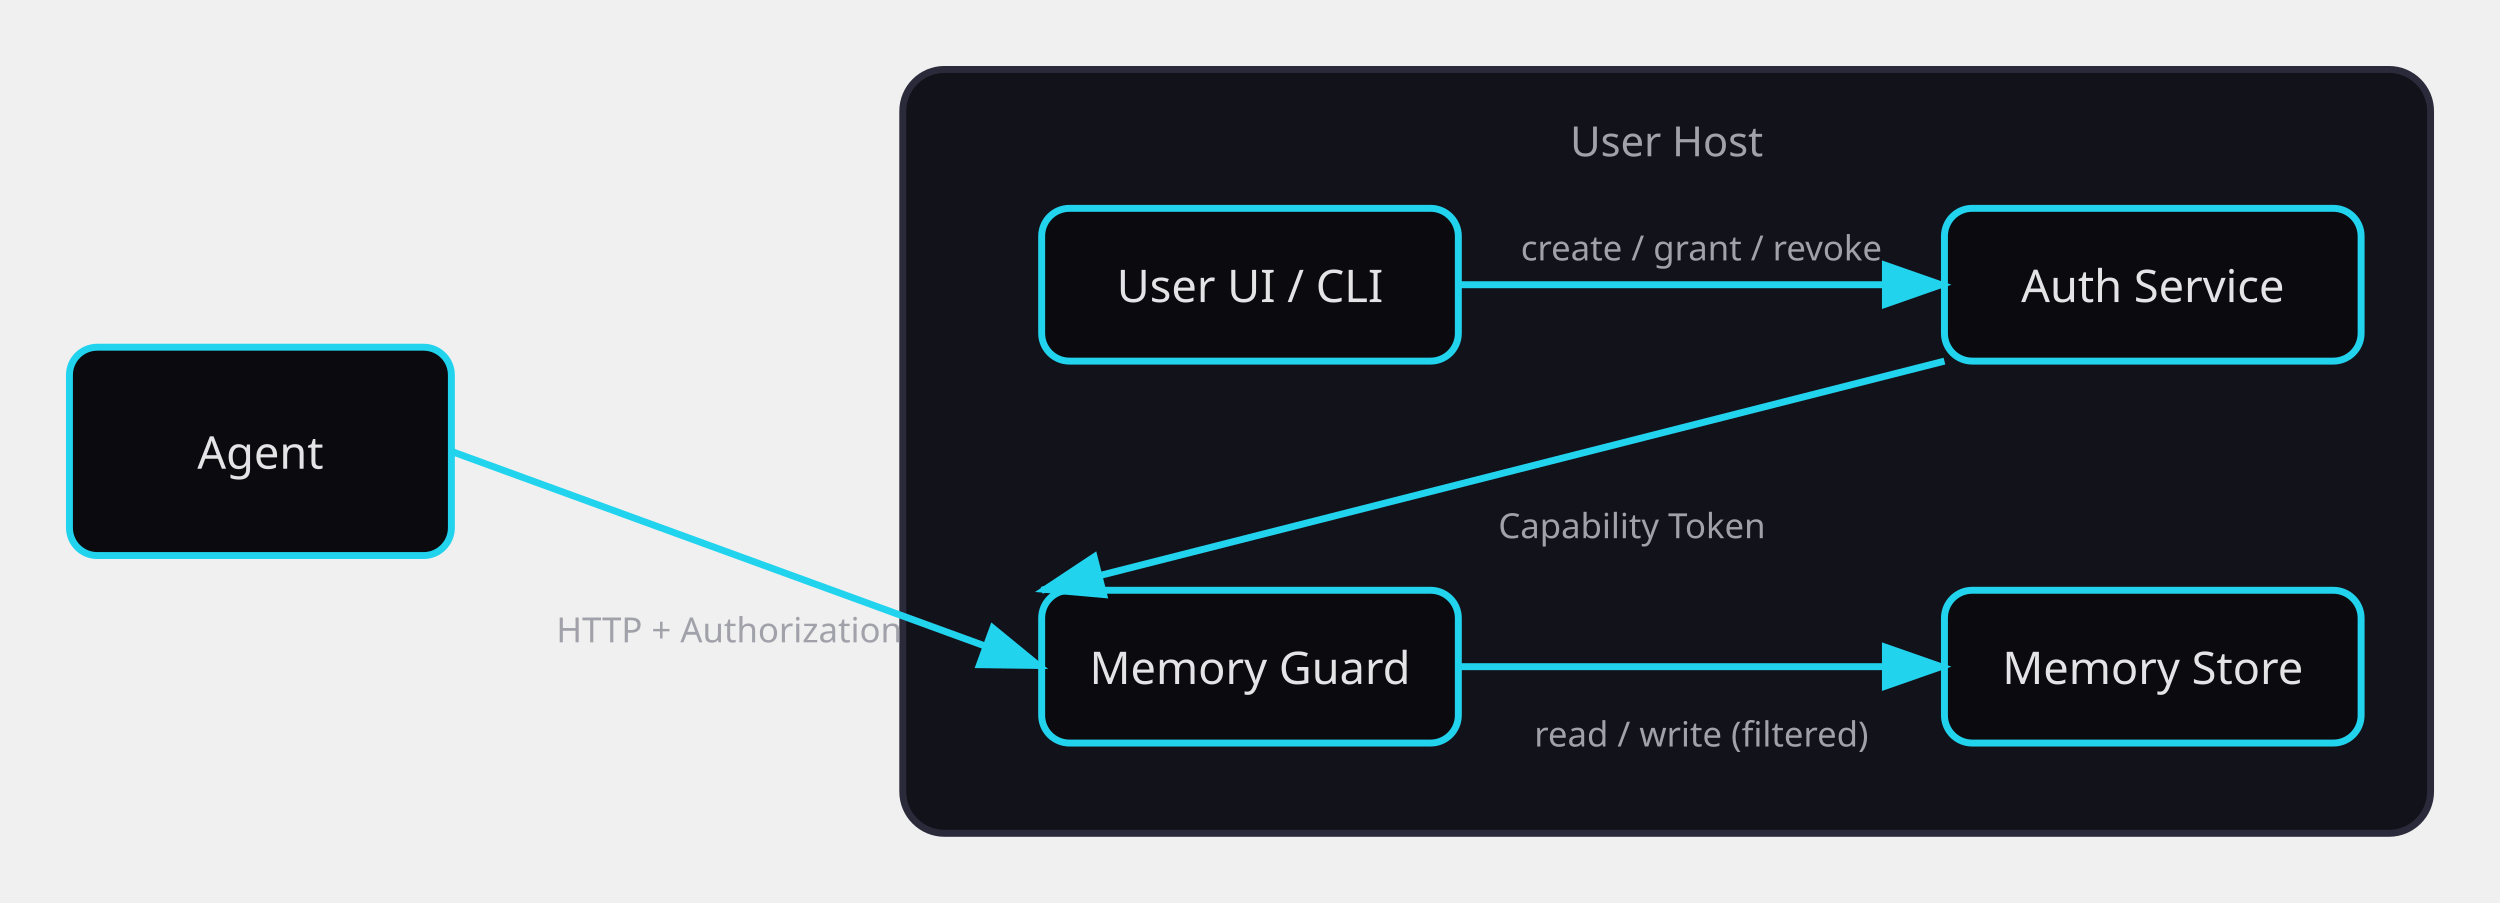
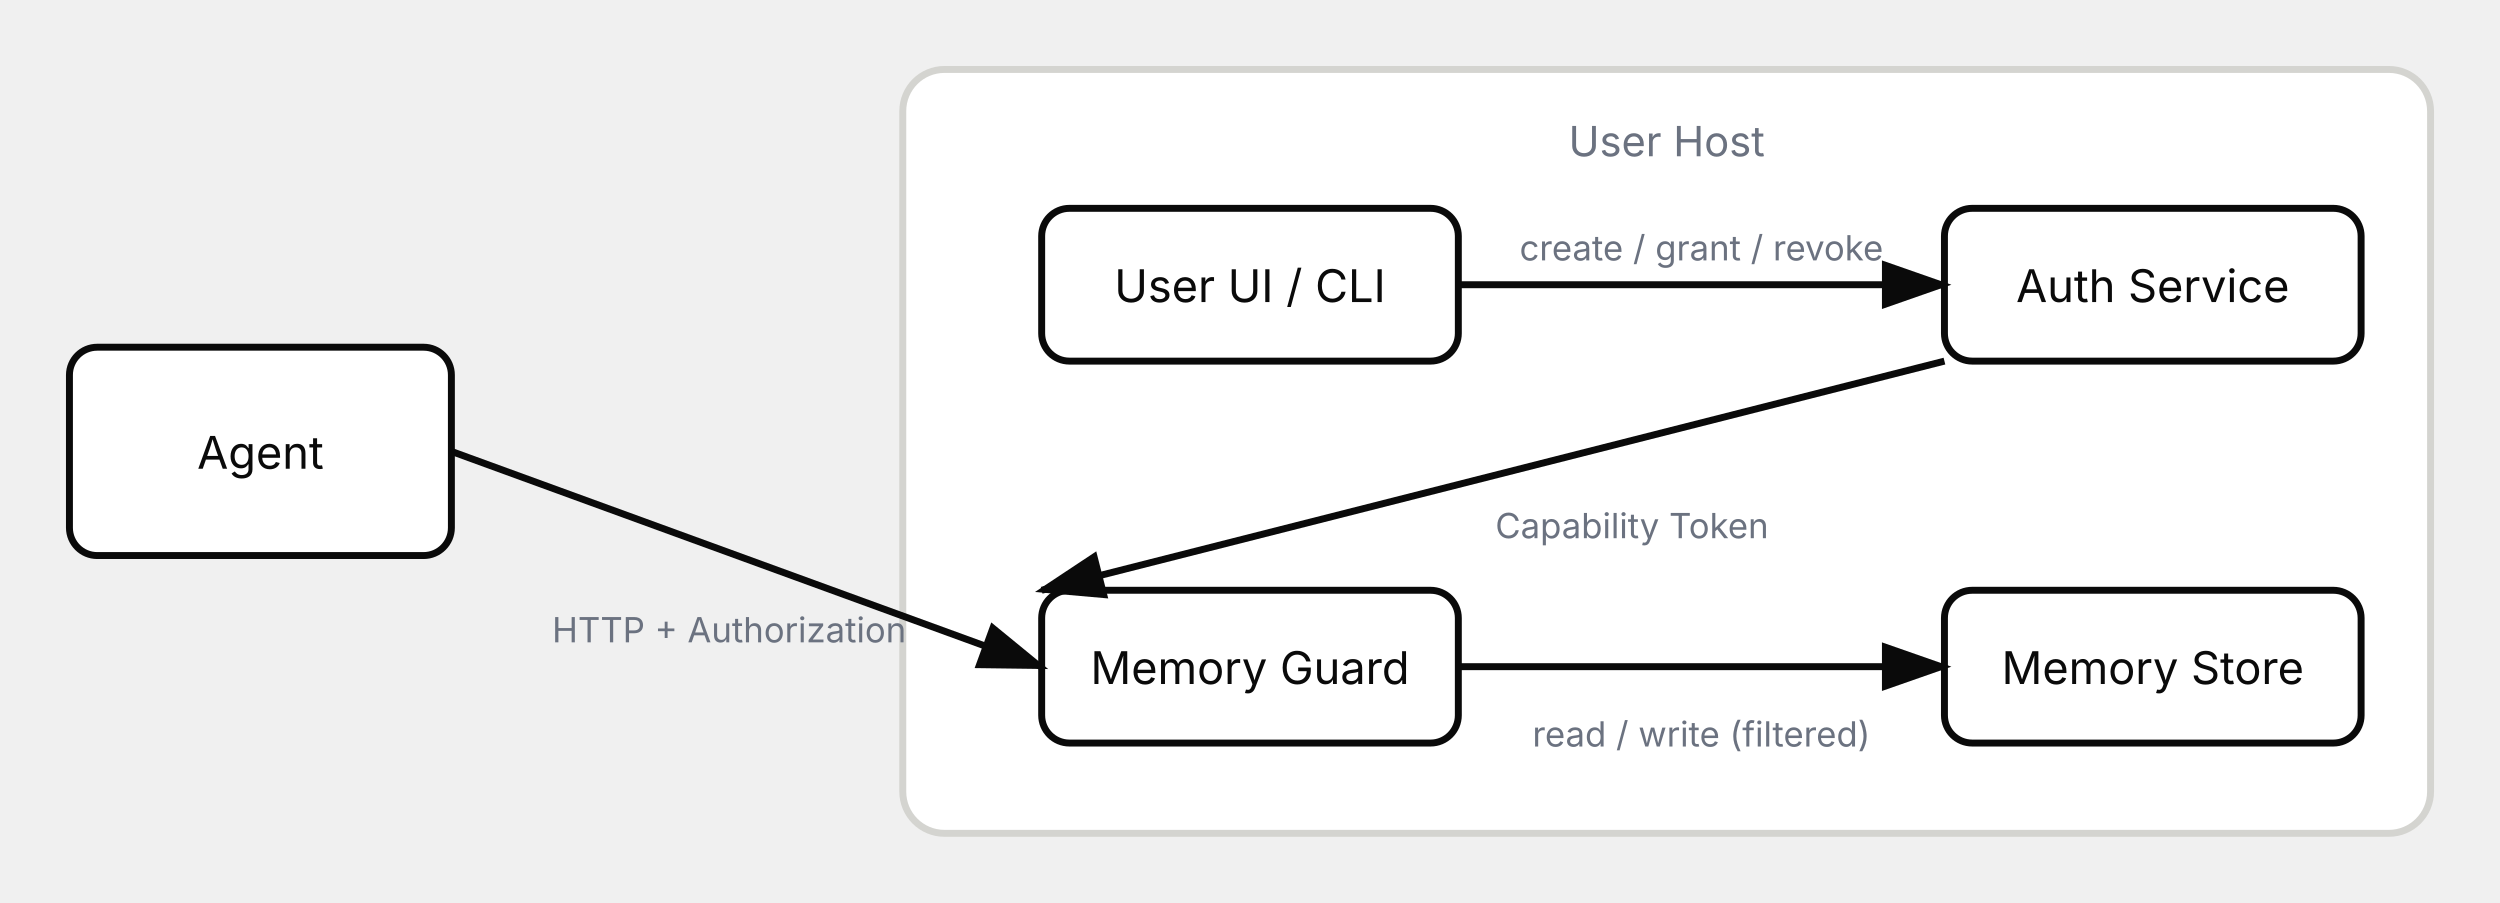
<svg xmlns="http://www.w3.org/2000/svg" viewBox="0 0 720 260" role="img" aria-label="UOMP architecture diagram">
  <defs>
    <marker id="arrow-spec-en" markerWidth="10" markerHeight="7" refX="9" refY="3.5" orient="auto">
-       <polygon points="0 0,10 3.5,0 7" fill="#22d3ee" />
+       <polygon points="0 0,10 3.5,0 7" fill="#0A0A0A" />
    </marker>
  </defs>
-   <rect x="260" y="20" width="440" height="220" rx="12" fill="#12121a" stroke="#2a2a3a" stroke-width="2" />
-   <text x="480" y="45" text-anchor="middle" fill="#a1a1aa" font-size="12" font-family="system-ui, sans-serif">User Host</text>
-   <rect x="20" y="100" width="110" height="60" rx="8" fill="#0a0a0f" stroke="#22d3ee" stroke-width="2" />
-   <text x="75" y="135" text-anchor="middle" fill="#e4e4e7" font-size="13" font-family="system-ui, sans-serif">Agent</text>
-   <rect x="300" y="60" width="120" height="44" rx="8" fill="#0a0a0f" stroke="#22d3ee" stroke-width="2" />
-   <text x="360" y="87" text-anchor="middle" fill="#e4e4e7" font-size="13" font-family="system-ui, sans-serif">User UI / CLI</text>
-   <rect x="560" y="60" width="120" height="44" rx="8" fill="#0a0a0f" stroke="#22d3ee" stroke-width="2" />
-   <text x="620" y="87" text-anchor="middle" fill="#e4e4e7" font-size="13" font-family="system-ui, sans-serif">Auth Service</text>
-   <rect x="300" y="170" width="120" height="44" rx="8" fill="#0a0a0f" stroke="#22d3ee" stroke-width="2" />
-   <text x="360" y="197" text-anchor="middle" fill="#e4e4e7" font-size="13" font-family="system-ui, sans-serif">Memory Guard</text>
-   <rect x="560" y="170" width="120" height="44" rx="8" fill="#0a0a0f" stroke="#22d3ee" stroke-width="2" />
-   <text x="620" y="197" text-anchor="middle" fill="#e4e4e7" font-size="13" font-family="system-ui, sans-serif">Memory Store</text>
-   <line x1="420" y1="82" x2="560" y2="82" stroke="#22d3ee" stroke-width="2" marker-end="url(#arrow-spec-en)" />
-   <text x="490" y="75" text-anchor="middle" fill="#a1a1aa" font-size="10" font-family="system-ui, sans-serif">create / grant / revoke</text>
-   <line x1="560" y1="104" x2="300" y2="170" stroke="#22d3ee" stroke-width="2" marker-end="url(#arrow-spec-en)" />
-   <text x="470" y="155" text-anchor="middle" fill="#a1a1aa" font-size="10" font-family="system-ui, sans-serif">Capability Token</text>
-   <line x1="130" y1="130" x2="300" y2="192" stroke="#22d3ee" stroke-width="2" marker-end="url(#arrow-spec-en)" />
-   <text x="210" y="185" text-anchor="middle" fill="#a1a1aa" font-size="10" font-family="system-ui, sans-serif">HTTP + Authorization</text>
-   <line x1="420" y1="192" x2="560" y2="192" stroke="#22d3ee" stroke-width="2" marker-end="url(#arrow-spec-en)" />
-   <text x="490" y="215" text-anchor="middle" fill="#a1a1aa" font-size="10" font-family="system-ui, sans-serif">read / write (filtered)</text>
+   <rect x="260" y="20" width="440" height="220" rx="12" fill="#FFFFFF" stroke="#D4D4D0" stroke-width="2" />
+   <text x="480" y="45" text-anchor="middle" fill="#6B7280" font-size="12" font-family="Inter, system-ui, sans-serif">User Host</text>
+   <rect x="20" y="100" width="110" height="60" rx="8" fill="#FFFFFF" stroke="#0A0A0A" stroke-width="2" />
+   <text x="75" y="135" text-anchor="middle" fill="#0A0A0A" font-size="13" font-family="Inter, system-ui, sans-serif">Agent</text>
+   <rect x="300" y="60" width="120" height="44" rx="8" fill="#FFFFFF" stroke="#0A0A0A" stroke-width="2" />
+   <text x="360" y="87" text-anchor="middle" fill="#0A0A0A" font-size="13" font-family="Inter, system-ui, sans-serif">User UI / CLI</text>
+   <rect x="560" y="60" width="120" height="44" rx="8" fill="#FFFFFF" stroke="#0A0A0A" stroke-width="2" />
+   <text x="620" y="87" text-anchor="middle" fill="#0A0A0A" font-size="13" font-family="Inter, system-ui, sans-serif">Auth Service</text>
+   <rect x="300" y="170" width="120" height="44" rx="8" fill="#FFFFFF" stroke="#0A0A0A" stroke-width="2" />
+   <text x="360" y="197" text-anchor="middle" fill="#0A0A0A" font-size="13" font-family="Inter, system-ui, sans-serif">Memory Guard</text>
+   <rect x="560" y="170" width="120" height="44" rx="8" fill="#FFFFFF" stroke="#0A0A0A" stroke-width="2" />
+   <text x="620" y="197" text-anchor="middle" fill="#0A0A0A" font-size="13" font-family="Inter, system-ui, sans-serif">Memory Store</text>
+   <line x1="420" y1="82" x2="560" y2="82" stroke="#0A0A0A" stroke-width="2" marker-end="url(#arrow-spec-en)" />
+   <text x="490" y="75" text-anchor="middle" fill="#6B7280" font-size="10" font-family="Inter, system-ui, sans-serif">create / grant / revoke</text>
+   <line x1="560" y1="104" x2="300" y2="170" stroke="#0A0A0A" stroke-width="2" marker-end="url(#arrow-spec-en)" />
+   <text x="470" y="155" text-anchor="middle" fill="#6B7280" font-size="10" font-family="Inter, system-ui, sans-serif">Capability Token</text>
+   <line x1="130" y1="130" x2="300" y2="192" stroke="#0A0A0A" stroke-width="2" marker-end="url(#arrow-spec-en)" />
+   <text x="210" y="185" text-anchor="middle" fill="#6B7280" font-size="10" font-family="Inter, system-ui, sans-serif">HTTP + Authorization</text>
+   <line x1="420" y1="192" x2="560" y2="192" stroke="#0A0A0A" stroke-width="2" marker-end="url(#arrow-spec-en)" />
+   <text x="490" y="215" text-anchor="middle" fill="#6B7280" font-size="10" font-family="Inter, system-ui, sans-serif">read / write (filtered)</text>
</svg>
